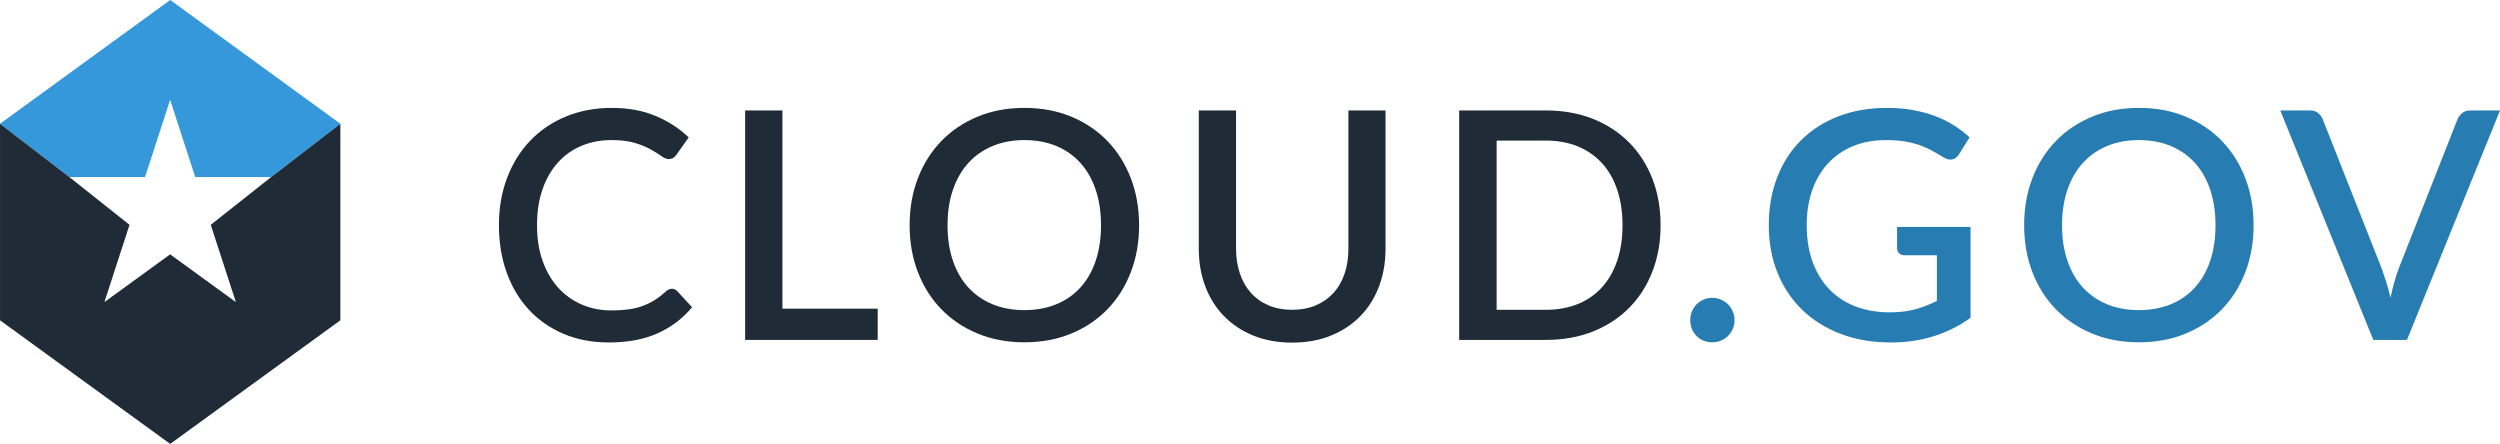
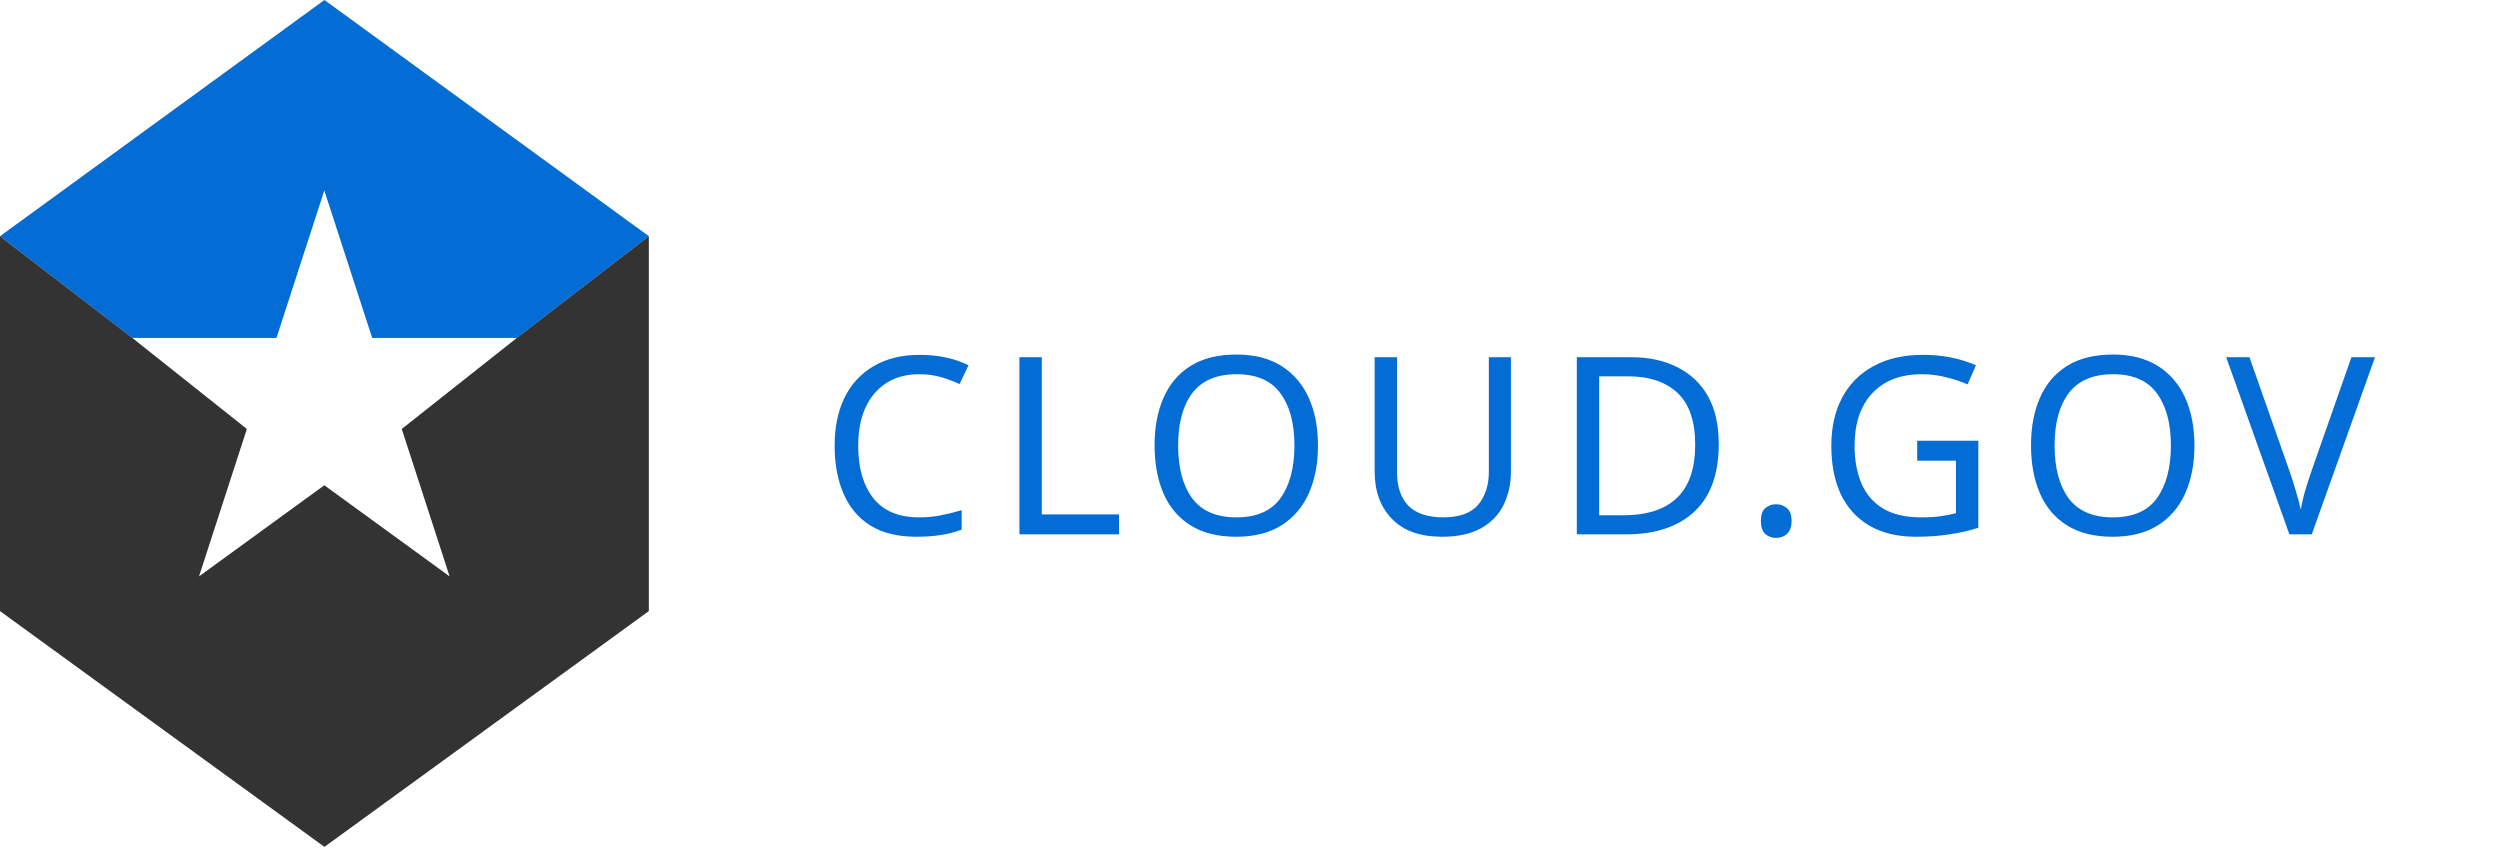
- <svg xmlns="http://www.w3.org/2000/svg" version="1.1" id="svg4566" viewBox="0 0 219.872 39.04">
-   <defs id="defs4568">
-     <clipPath id="clipPath498" clipPathUnits="userSpaceOnUse">
-       <path id="path500" d="m 0,912.752 1068,0 L 1068,0 0,0 0,912.752 Z" />
-     </clipPath>
-   </defs>
-   <g transform="translate(-7.206665,-4.270725)" id="layer1">
-     <g id="g494" transform="matrix(1.25,0,0,-1.25,-154.043,1110.024)">
-       <g clip-path="url(#clipPath498)" id="g496">
-         <g transform="translate(176.2797,864.2856)" id="g502">
-           <path id="path504" style="fill:#1f2c38;fill-opacity:1;fill-rule:nonzero;stroke:none" d="M 0,0 C 0.142,0 0.265,-0.056 0.37,-0.168 L 1.413,-1.3 c -0.658,-0.793 -1.465,-1.404 -2.422,-1.834 -0.957,-0.429 -2.1,-0.644 -3.431,-0.644 -1.181,0 -2.248,0.203 -3.201,0.611 -0.952,0.407 -1.765,0.975 -2.438,1.704 -0.673,0.729 -1.191,1.598 -1.553,2.607 -0.362,1.009 -0.544,2.119 -0.544,3.33 0,1.211 0.193,2.322 0.578,3.335 0.385,1.013 0.926,1.884 1.625,2.612 0.699,0.729 1.536,1.295 2.512,1.699 0.975,0.403 2.05,0.605 3.223,0.605 1.166,0 2.196,-0.189 3.089,-0.566 0.893,-0.377 1.668,-0.88 2.326,-1.508 L 0.314,9.429 C 0.254,9.347 0.183,9.276 0.101,9.216 0.019,9.156 -0.093,9.126 -0.235,9.126 c -0.15,0 -0.32,0.069 -0.51,0.208 -0.191,0.138 -0.434,0.291 -0.729,0.46 -0.295,0.168 -0.666,0.321 -1.11,0.459 -0.445,0.138 -1,0.208 -1.665,0.208 -0.77,0 -1.476,-0.135 -2.119,-0.404 C -7.011,9.788 -7.564,9.396 -8.027,8.88 -8.491,8.364 -8.852,7.736 -9.109,6.996 -9.367,6.256 -9.496,5.415 -9.496,4.474 c 0,-0.95 0.135,-1.796 0.404,-2.54 0.269,-0.744 0.638,-1.372 1.11,-1.883 0.47,-0.513 1.023,-0.903 1.659,-1.172 0.635,-0.269 1.319,-0.404 2.052,-0.404 0.448,0 0.85,0.025 1.205,0.073 0.355,0.049 0.682,0.127 0.981,0.236 0.299,0.108 0.581,0.244 0.846,0.409 0.266,0.164 0.529,0.366 0.791,0.605 C -0.299,-0.067 -0.15,0 0,0" />
+ <svg xmlns="http://www.w3.org/2000/svg" width="131px" height="45px" viewBox="0 0 131 45" version="1.1">
+   <defs />
+   <g id="-blocks-components-symbols" stroke="none" stroke-width="1" fill="none" fill-rule="evenodd">
+     <g id="component/header/header-new" transform="translate(0, -6)">
+       <g id="Group-3" transform="translate(0, 6)">
+         <g id="Group-54" transform="translate(42, 14)" font-weight="400" font-family="Futura-Medium, Futura" letter-spacing="1" fill="#046CD5" font-size="13">
+           <g id="Group-20" transform="translate(0.937566, 0)">
+             <text id="CLOUD.GOV">
+               <tspan x="0" y="14">CLOUD.GOV</tspan>
+             </text>
+           </g>
        </g>
-         <g transform="translate(184.0493,862.8844)" id="g506">
-           <path id="path508" style="fill:#1f2c38;fill-opacity:1;fill-rule:nonzero;stroke:none" d="m 0,0 6.705,0 0,-2.198 -9.329,0 0,16.145 2.624,0 L 0,0 Z" />
-         </g>
-         <g transform="translate(206.4652,868.7592)" id="g510">
-           <path id="path512" style="fill:#1f2c38;fill-opacity:1;fill-rule:nonzero;stroke:none" d="M 0,0 C 0,0.927 -0.125,1.76 -0.376,2.5 -0.626,3.24 -0.985,3.868 -1.452,4.384 -1.919,4.899 -2.485,5.295 -3.15,5.572 -3.816,5.849 -4.563,5.987 -5.393,5.987 -6.215,5.987 -6.959,5.849 -7.624,5.572 -8.289,5.295 -8.857,4.899 -9.328,4.384 -9.799,3.868 -10.161,3.24 -10.416,2.5 -10.67,1.76 -10.797,0.927 -10.797,0 c 0,-0.934 0.127,-1.771 0.381,-2.512 0.255,-0.739 0.617,-1.365 1.088,-1.877 0.471,-0.512 1.039,-0.905 1.704,-1.178 0.665,-0.272 1.409,-0.409 2.231,-0.409 0.83,0 1.577,0.137 2.243,0.409 0.665,0.273 1.231,0.666 1.698,1.178 0.467,0.512 0.826,1.138 1.076,1.877 C -0.125,-1.771 0,-0.934 0,0 M 2.68,0 C 2.68,-1.196 2.485,-2.299 2.097,-3.308 1.708,-4.316 1.161,-5.185 0.454,-5.914 -0.252,-6.643 -1.1,-7.213 -2.091,-7.624 -3.081,-8.035 -4.182,-8.24 -5.393,-8.24 c -1.203,0 -2.3,0.205 -3.29,0.616 -0.991,0.411 -1.841,0.981 -2.551,1.71 -0.71,0.729 -1.259,1.598 -1.648,2.606 -0.389,1.009 -0.583,2.112 -0.583,3.308 0,1.196 0.194,2.298 0.583,3.307 0.389,1.009 0.938,1.88 1.648,2.613 0.71,0.732 1.56,1.304 2.551,1.715 0.99,0.411 2.087,0.617 3.29,0.617 1.211,0 2.312,-0.206 3.302,-0.617 C -1.1,7.224 -0.252,6.652 0.454,5.92 1.161,5.187 1.708,4.316 2.097,3.307 2.485,2.298 2.68,1.196 2.68,0" />
-         </g>
-         <g transform="translate(219.9148,862.8056)" id="g514">
-           <path id="path516" style="fill:#1f2c38;fill-opacity:1;fill-rule:nonzero;stroke:none" d="m 0,0 c 0.62,0 1.175,0.105 1.665,0.314 0.489,0.209 0.904,0.501 1.244,0.874 0.34,0.374 0.6,0.825 0.779,1.352 0.18,0.526 0.269,1.111 0.269,1.754 l 0,9.732 2.613,0 0,-9.732 C 6.57,3.345 6.418,2.467 6.116,1.66 5.813,0.852 5.378,0.155 4.81,-0.431 4.242,-1.018 3.552,-1.478 2.741,-1.81 1.93,-2.143 1.016,-2.309 0,-2.309 c -1.017,0 -1.931,0.166 -2.741,0.499 -0.811,0.332 -1.501,0.792 -2.069,1.379 C -5.378,0.155 -5.813,0.852 -6.116,1.66 -6.419,2.467 -6.57,3.345 -6.57,4.294 l 0,9.732 2.623,0 0,-9.72 c 0,-0.644 0.09,-1.228 0.269,-1.755 0.18,-0.527 0.438,-0.979 0.774,-1.357 0.337,-0.377 0.749,-0.671 1.239,-0.88 C -1.176,0.105 -0.621,0 0,0" />
-         </g>
-         <g transform="translate(243.1582,868.7592)" id="g518">
-           <path id="path520" style="fill:#1f2c38;fill-opacity:1;fill-rule:nonzero;stroke:none" d="m 0,0 c 0,0.927 -0.125,1.76 -0.376,2.5 -0.25,0.74 -0.609,1.364 -1.076,1.872 -0.467,0.509 -1.033,0.899 -1.698,1.172 -0.666,0.273 -1.413,0.409 -2.243,0.409 l -3.464,0 0,-11.907 3.464,0 c 0.83,0 1.577,0.135 2.243,0.404 0.665,0.269 1.231,0.66 1.698,1.172 0.467,0.512 0.826,1.136 1.076,1.872 C -0.125,-1.77 0,-0.934 0,0 M 2.679,0 C 2.679,-1.196 2.485,-2.289 2.096,-3.279 1.708,-4.27 1.16,-5.12 0.454,-5.83 -0.252,-6.54 -1.101,-7.091 -2.091,-7.484 -3.082,-7.876 -4.182,-8.072 -5.393,-8.072 l -6.099,0 0,16.144 6.099,0 c 1.211,0 2.311,-0.196 3.302,-0.588 C -1.101,7.091 -0.252,6.54 0.454,5.83 1.16,5.12 1.708,4.27 2.096,3.279 2.485,2.289 2.679,1.196 2.679,0" />
-         </g>
-         <g transform="translate(247.923,862.0771)" id="g522">
-           <path id="path524" style="fill:#277cb2;fill-opacity:1;fill-rule:nonzero;stroke:none" d="M 0,0 C 0,0.217 0.039,0.421 0.118,0.611 0.196,0.802 0.304,0.968 0.443,1.11 0.581,1.252 0.745,1.364 0.936,1.446 1.127,1.528 1.33,1.57 1.547,1.57 1.764,1.57 1.968,1.528 2.158,1.446 2.349,1.364 2.515,1.252 2.657,1.11 2.799,0.968 2.911,0.802 2.993,0.611 3.076,0.421 3.117,0.217 3.117,0 3.117,-0.224 3.076,-0.43 2.993,-0.617 2.911,-0.804 2.799,-0.968 2.657,-1.11 2.515,-1.252 2.349,-1.362 2.158,-1.441 1.968,-1.519 1.764,-1.558 1.547,-1.558 1.33,-1.558 1.127,-1.519 0.936,-1.441 0.745,-1.362 0.581,-1.252 0.443,-1.11 0.304,-0.968 0.196,-0.804 0.118,-0.617 0.039,-0.43 0,-0.224 0,0" />
-         </g>
-         <g transform="translate(262.0382,860.5074)" id="g526">
-           <path id="path528" style="fill:#277cb2;fill-opacity:1;fill-rule:nonzero;stroke:none" d="m 0,0 c -1.308,0 -2.491,0.203 -3.549,0.611 -1.057,0.407 -1.96,0.975 -2.707,1.704 -0.748,0.729 -1.323,1.598 -1.727,2.607 -0.403,1.009 -0.605,2.119 -0.605,3.33 0,1.218 0.194,2.333 0.583,3.346 0.389,1.013 0.945,1.884 1.67,2.613 0.725,0.728 1.6,1.293 2.624,1.693 1.024,0.399 2.175,0.599 3.453,0.599 0.65,0 1.254,-0.05 1.811,-0.151 0.557,-0.101 1.074,-0.241 1.552,-0.42 0.479,-0.18 0.92,-0.397 1.324,-0.651 0.403,-0.254 0.773,-0.538 1.11,-0.852 L 4.787,13.23 C 4.668,13.043 4.514,12.927 4.328,12.882 c -0.187,-0.045 -0.389,0 -0.606,0.134 -0.217,0.127 -0.446,0.262 -0.689,0.404 -0.243,0.142 -0.522,0.275 -0.835,0.398 -0.314,0.124 -0.677,0.224 -1.088,0.303 -0.411,0.078 -0.897,0.118 -1.457,0.118 -0.853,0 -1.621,-0.141 -2.305,-0.421 -0.683,-0.28 -1.268,-0.68 -1.754,-1.2 C -4.892,12.099 -5.266,11.469 -5.527,10.73 -5.789,9.989 -5.92,9.164 -5.92,8.252 c 0,-0.964 0.139,-1.826 0.415,-2.585 0.277,-0.758 0.669,-1.401 1.177,-1.928 0.509,-0.527 1.123,-0.929 1.845,-1.205 0.721,-0.277 1.526,-0.415 2.416,-0.415 0.665,0 1.257,0.071 1.777,0.213 0.519,0.142 1.029,0.34 1.53,0.594 l 0,3.207 -2.253,0 C 0.815,6.133 0.68,6.179 0.583,6.273 0.486,6.366 0.437,6.488 0.437,6.637 l 0,1.491 5.169,0 0,-6.39 C 3.999,0.579 2.13,0 0,0" />
-         </g>
-         <g transform="translate(284.8806,868.7592)" id="g530">
-           <path id="path532" style="fill:#277cb2;fill-opacity:1;fill-rule:nonzero;stroke:none" d="M 0,0 C 0,0.927 -0.125,1.76 -0.376,2.5 -0.626,3.24 -0.985,3.868 -1.452,4.384 -1.919,4.899 -2.485,5.295 -3.15,5.572 -3.816,5.849 -4.563,5.987 -5.393,5.987 -6.215,5.987 -6.959,5.849 -7.624,5.572 -8.289,5.295 -8.857,4.899 -9.328,4.384 -9.799,3.868 -10.161,3.24 -10.416,2.5 -10.67,1.76 -10.797,0.927 -10.797,0 c 0,-0.934 0.127,-1.771 0.381,-2.512 0.255,-0.739 0.617,-1.365 1.088,-1.877 0.471,-0.512 1.039,-0.905 1.704,-1.178 0.665,-0.272 1.409,-0.409 2.231,-0.409 0.83,0 1.577,0.137 2.243,0.409 0.665,0.273 1.231,0.666 1.698,1.178 0.467,0.512 0.826,1.138 1.076,1.877 C -0.125,-1.771 0,-0.934 0,0 M 2.68,0 C 2.68,-1.196 2.485,-2.299 2.097,-3.308 1.708,-4.316 1.161,-5.185 0.454,-5.914 -0.252,-6.643 -1.1,-7.213 -2.091,-7.624 -3.081,-8.035 -4.182,-8.24 -5.393,-8.24 c -1.203,0 -2.3,0.205 -3.29,0.616 -0.991,0.411 -1.841,0.981 -2.551,1.71 -0.71,0.729 -1.259,1.598 -1.648,2.606 -0.389,1.009 -0.583,2.112 -0.583,3.308 0,1.196 0.194,2.298 0.583,3.307 0.389,1.009 0.938,1.88 1.648,2.613 0.71,0.732 1.56,1.304 2.551,1.715 0.99,0.411 2.087,0.617 3.29,0.617 1.211,0 2.312,-0.206 3.302,-0.617 C -1.1,7.224 -0.252,6.652 0.454,5.92 1.161,5.187 1.708,4.316 2.097,3.307 2.485,2.298 2.68,1.196 2.68,0" />
-         </g>
-         <g transform="translate(289.4366,876.8315)" id="g534">
-           <path id="path536" style="fill:#277cb2;fill-opacity:1;fill-rule:nonzero;stroke:none" d="m 0,0 2.097,0 c 0.231,0 0.418,-0.058 0.56,-0.174 0.142,-0.116 0.251,-0.26 0.325,-0.431 l 4.16,-10.528 c 0.105,-0.292 0.211,-0.609 0.319,-0.953 0.109,-0.344 0.208,-0.706 0.297,-1.088 0.083,0.382 0.17,0.744 0.264,1.088 0.093,0.344 0.196,0.661 0.308,0.953 l 4.148,10.528 c 0.06,0.149 0.165,0.287 0.314,0.414 C 12.942,-0.064 13.129,0 13.353,0 l 2.108,0 -6.548,-16.145 -2.365,0 L 0,0 Z" />
-         </g>
-         <g transform="translate(139.2037,872.1443)" id="g538">
-           <path id="path540" style="fill:#3498db;fill-opacity:1;fill-rule:nonzero;stroke:none" d="M 0,0 1.767,5.437 3.533,0 8.873,0 13.745,3.75 1.771,12.458 -10.204,3.75 -5.323,0 0,0 Z" />
-         </g>
-         <g transform="translate(148.0763,872.1443)" id="g542">
-           <path id="path544" style="fill:#1f2c38;fill-opacity:1;fill-rule:nonzero;stroke:none" d="m 0,0 0.002,0 -4.25,-3.36 1.767,-5.437 -4.625,3.36 -4.625,-3.36 1.767,5.437 -4.232,3.36 0,0 -4.88,3.75 0,-13.827 11.974,-8.697 11.974,8.697 0,13.827 L 0,0 Z" />
+         <g id="block/ui/icon/cloud-gov">
+           <g id="Group-2">
+             <polygon id="Fill-1" fill="#046CD5" points="17 -0 0 12.377 6.929 17.707 14.487 17.707 16.994 9.98 19.502 17.707 27.083 17.707 34 12.377" />
+             <polygon id="Fill-2" fill="#333333" points="27.082 17.704 27.086 17.704 21.052 22.478 23.56 30.203 16.994 25.428 10.428 30.203 12.936 22.478 6.929 17.704 6.93 17.704 -0.001 12.377 -0.001 32.021 17 44.377 33.999 32.021 33.999 12.377" />
+           </g>
        </g>
      </g>
    </g>
  </g>
</svg>
